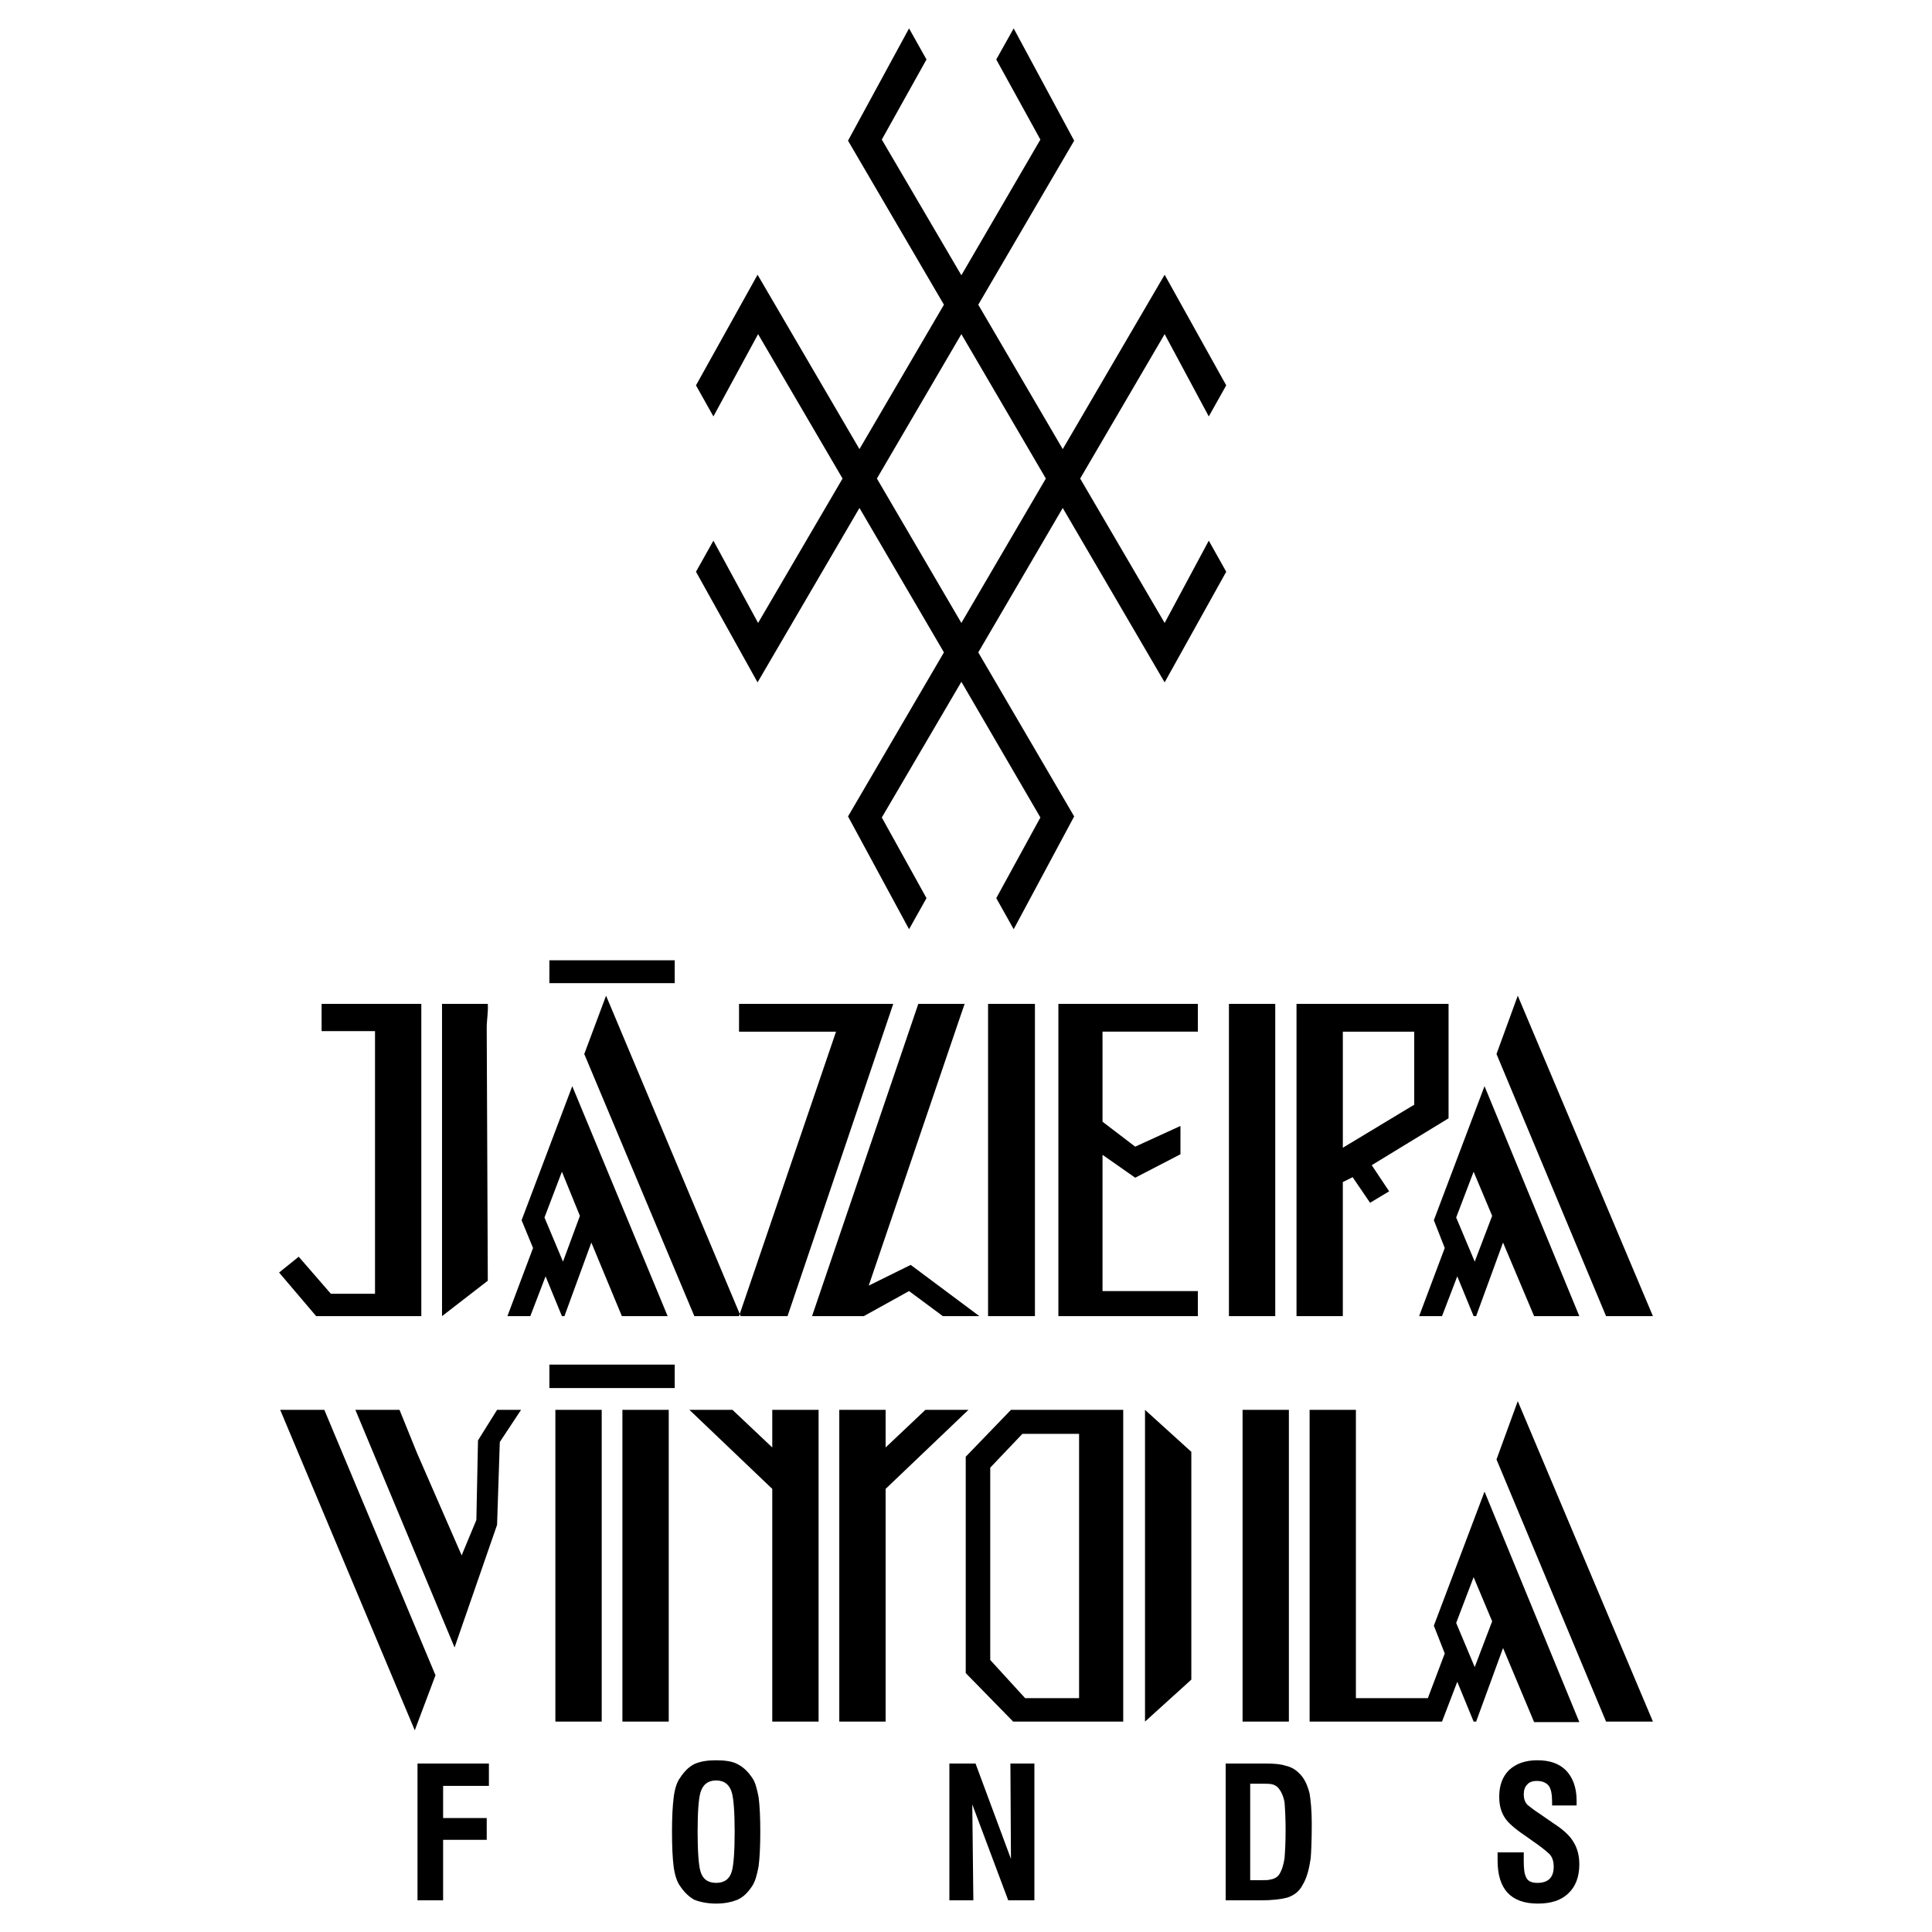
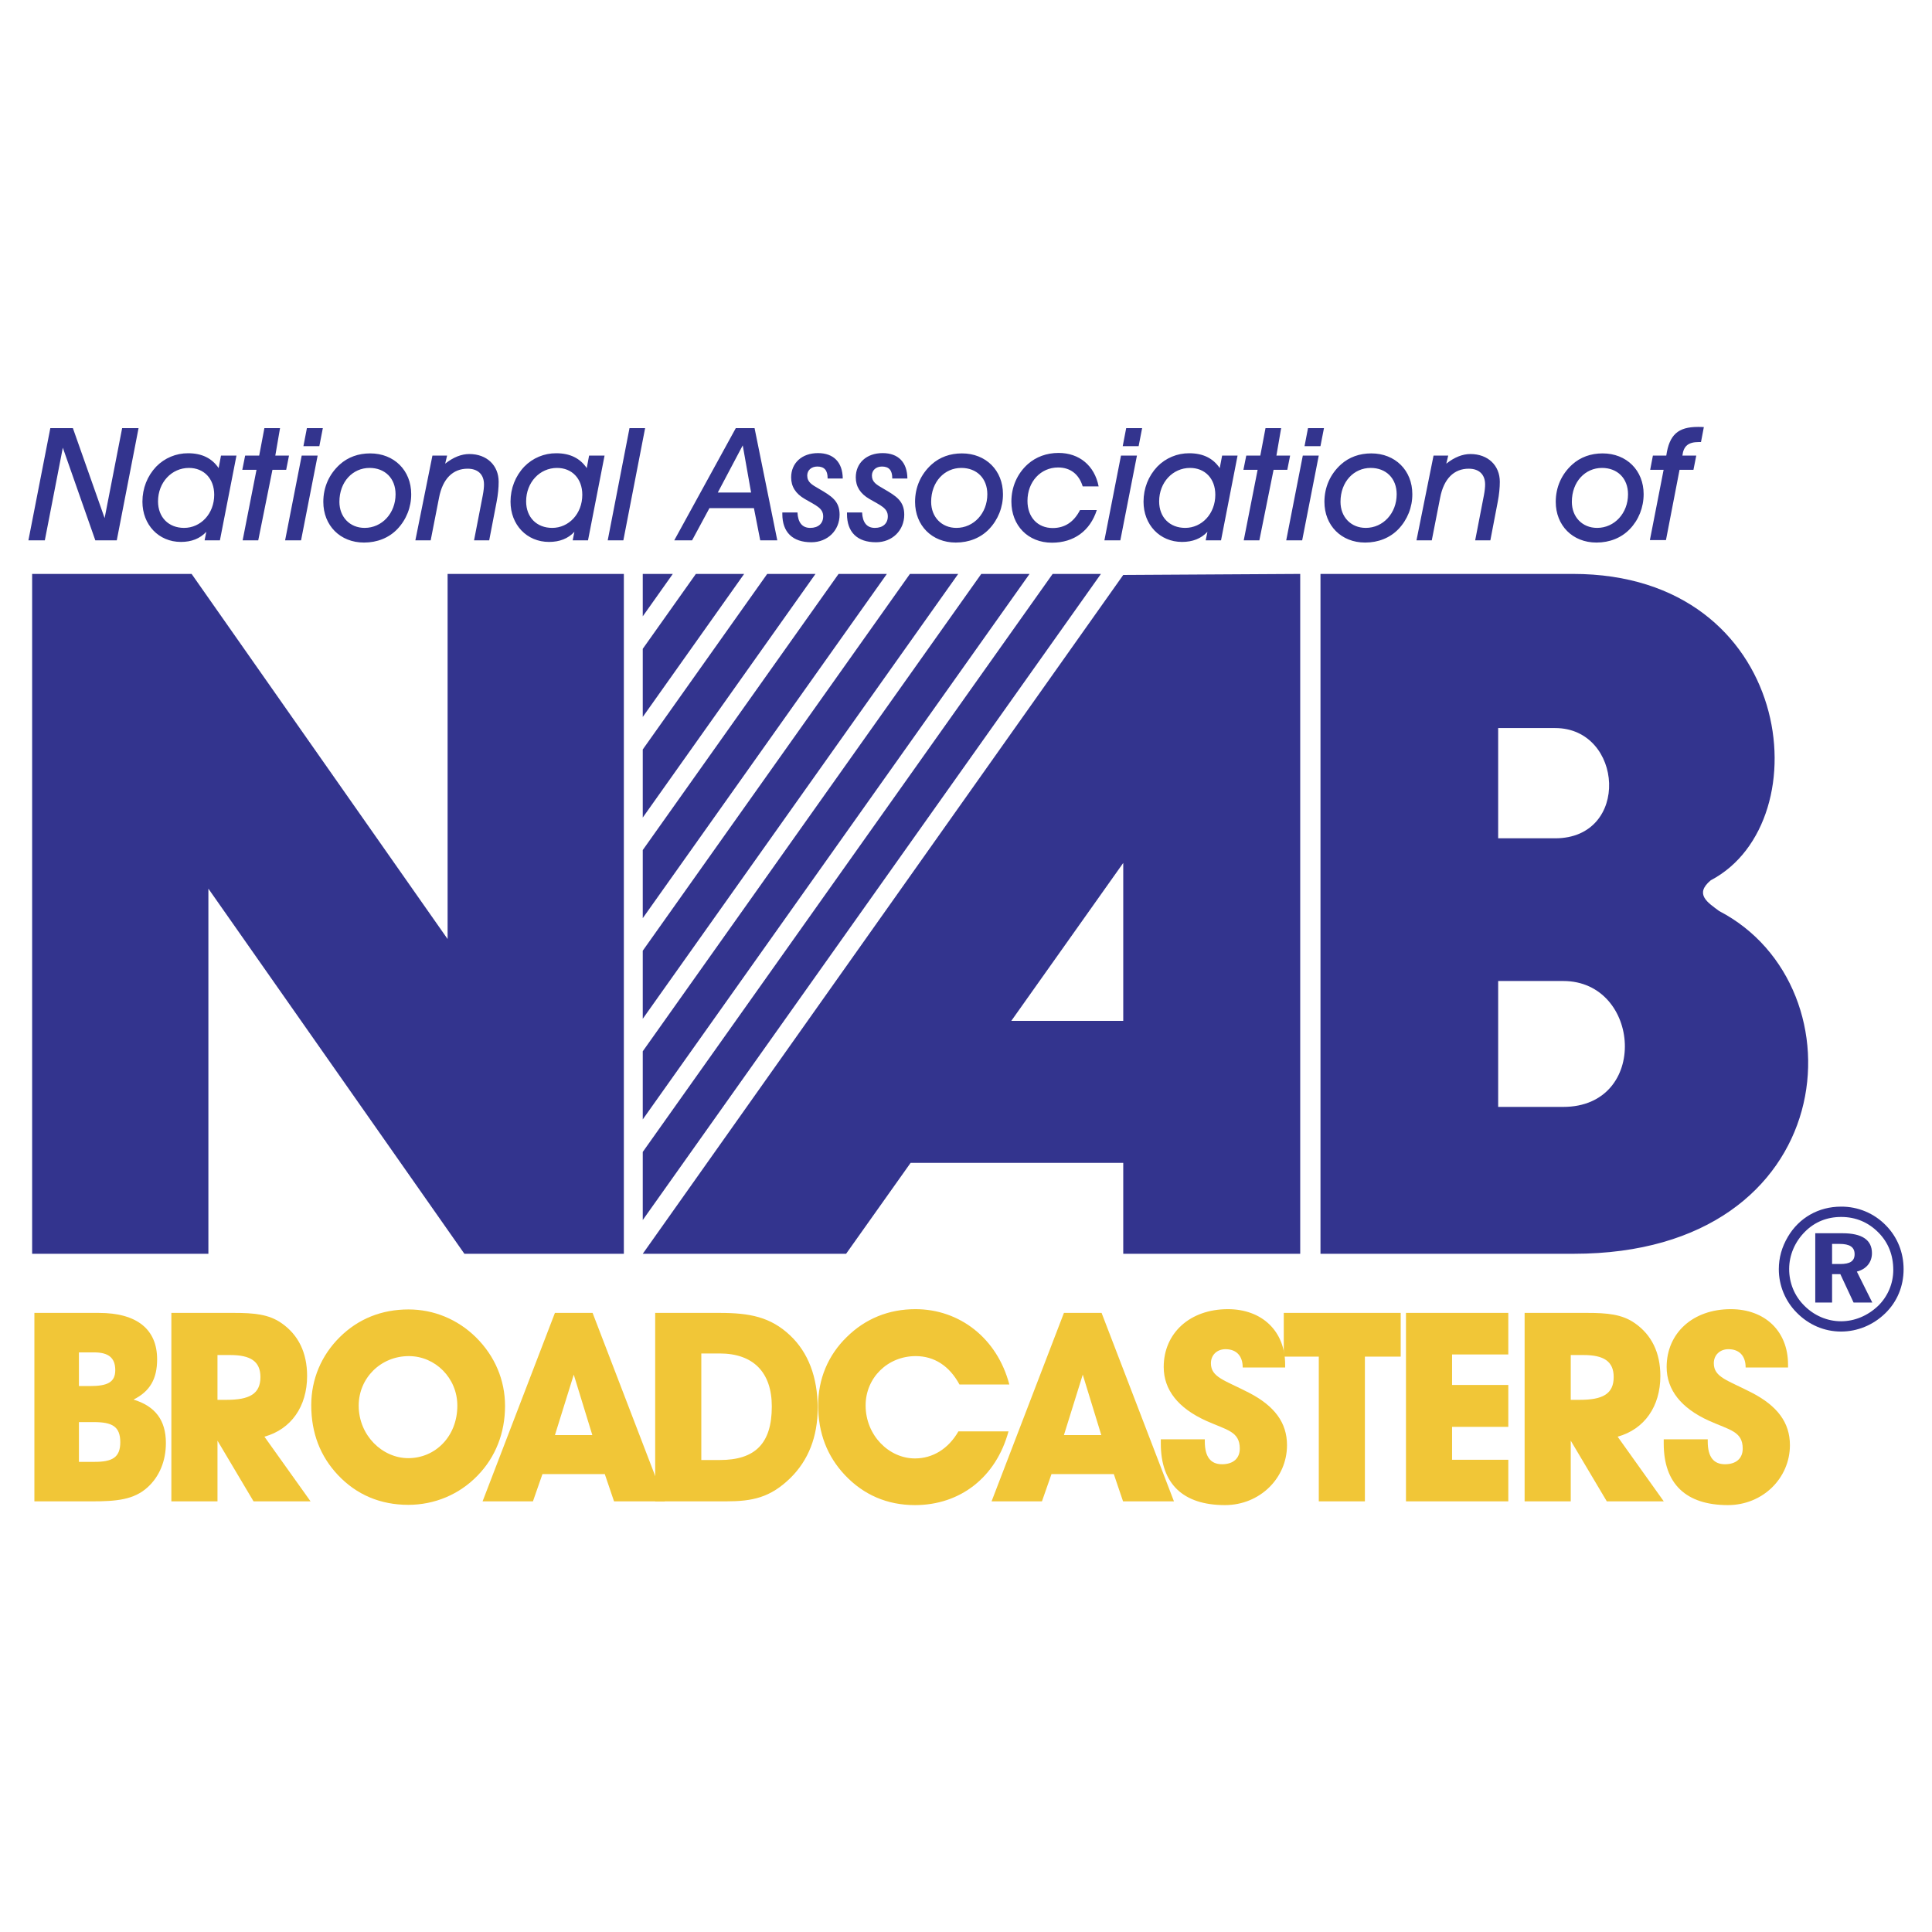
<svg xmlns="http://www.w3.org/2000/svg" width="2500" height="2500" viewBox="0 0 192.756 192.756">
  <g fill-rule="evenodd" clip-rule="evenodd">
    <path fill="#fff" d="M0 0h192.756v192.756H0V0z" />
-     <path d="M60.467 99.342l13.429 31.969h-4.622l-10.982-26.152 2.175-5.817zm-2.61 21.965l-1.686 4.566-1.849-4.402 1.74-4.568 1.795 4.404zm-5.817.435l1.142 2.771-2.556 6.797h2.284l1.522-3.969 1.631 3.969h.271v-.055l2.664-7.285 3.045 7.34h4.567l-9.515-22.943-5.055 13.375zm99.388-22.4l13.484 31.969h-4.676l-10.93-26.152 2.122-5.817zm-2.555 21.965l-1.74 4.566-1.85-4.402 1.74-4.568 1.85 4.404zm-5.818.435l1.088 2.771-2.557 6.797h2.285l1.521-3.969 1.631 3.969h.271v-.055l2.664-7.285 3.1 7.34h4.512l-9.459-22.943-5.056 13.375zM41.383 172.633l-13.429-31.971h4.404l11.091 26.479-2.066 5.492zm.652-72.477v31.154H31.542l-3.697-4.35 1.958-1.576 3.208 3.697h4.404v-26.207h-5.329v-2.719h9.949v.001zm6.525 2.393l.108 25.229-4.567 3.533v-31.154h4.567c.055.816-.108 1.577-.108 2.392zm47.084-.653l-8.971 26.369 4.187-2.066 6.851 5.111h-3.644l-3.371-2.5-4.512 2.5h-5.166l10.602-31.154h4.621l-.597 1.74zm-12.233 1.034h-9.678v-2.773H89.12l-10.548 31.154h-4.839l9.678-28.381zm36.101-2.774v2.773h-9.514v8.971l.055.055 3.207 2.447 4.514-2.066v2.826l-4.514 2.338-3.262-2.283v13.594h9.514v2.5h-13.918v-31.154h13.918v-.001zm-20.932 0h4.676v31.154H98.58v-31.154zm45.943 0v11.418l-7.666 4.676 1.738 2.609-1.902 1.143-1.74-2.555-.979.488v13.375h-4.621v-31.154h15.17zm-21.912 0h4.621v31.154h-4.621v-31.154zm18.487 2.774v7.285l-7.123 4.295v-11.58h7.123zm-29.034 37.732v31.1h-10.982l-4.731-4.838v-21.586l4.512-4.676h11.201zm-70.463 4.295l4.458 10.223 1.468-3.535.163-7.938 1.903-3.045h2.392l-2.12 3.209-.272 8.264-4.241 12.232-9.896-23.705h4.404l1.741 4.295zm66.059-1.902v26.369h-5.383l-3.48-3.807v-19.191l3.209-3.371h5.654zM54.812 95.807h12.505v2.285H54.812v-2.285zm0 40.343h12.505v2.338H54.812v-2.338zm.598 4.512h4.622v31.1H55.41v-31.1zm6.688 0h4.622v31.1h-4.622v-31.1zm61.873 0h4.621v31.1h-4.621v-31.1zm27.457-.869l13.484 31.969h-4.676l-10.93-26.152 2.122-5.817zm-20.77.869h4.621v28.762h7.178l1.686-4.459-1.088-2.771 5.057-13.375 9.459 22.998h-4.512l-3.1-7.395-2.664 7.285v.055h-.271l-1.631-3.969-1.521 3.969H130.66v-31.1h-.002zm18.215 21.096l-1.74 4.566-1.85-4.402 1.74-4.568 1.85 4.404zm-34.635-21.096l4.621 4.188v22.727l-4.621 4.186v-31.101zm-25.88 0h-4.622v31.1h4.622v-23.215l8.264-7.885h-4.295l-3.969 3.752v-3.752zm-11.309 0h4.622v31.1h-4.622v-23.215l-8.264-7.885h4.295l3.969 3.752v-3.752zm30.121-59.208l-9.568-16.365 8.428-14.408 10.166 17.398 6.145-11.037-1.74-3.099-4.404 8.21-8.428-14.408 8.428-14.408 4.404 8.21 1.74-3.1-6.145-11.037-10.166 17.398L97.602 30.4l9.568-16.365-6.035-11.201-1.738 3.1 4.402 7.992-7.883 13.538-7.938-13.538 4.458-7.992-1.74-3.1-6.089 11.201L94.176 30.4l-8.428 14.408L75.582 27.41l-6.144 11.037 1.739 3.1 4.458-8.21 8.427 14.408-8.427 14.408-4.458-8.21-1.739 3.099 6.144 11.037L85.749 50.68l8.428 14.408-9.569 16.365 6.089 11.254 1.74-3.099-4.458-8.047 7.938-13.538 7.883 13.538-4.402 8.047 1.738 3.099 6.034-11.253zM95.916 62.152l-8.427-14.408 8.427-14.408 8.428 14.408-8.428 14.408zM41.655 189.596V175.95h7.123v2.229H44.21v3.207h4.35v2.176h-4.35v6.035h-2.555v-.001zm25.39-6.852c0-1.359.055-2.5.163-3.371.109-.924.326-1.576.652-2.012.435-.652.87-1.086 1.414-1.359.598-.271 1.305-.379 2.175-.379.87 0 1.631.107 2.121.379.544.273 1.033.707 1.468 1.359.326.436.489 1.143.652 1.959.109.869.164 2.012.164 3.424 0 1.414-.054 2.557-.164 3.426-.163.869-.326 1.521-.652 2.012-.435.652-.87 1.088-1.468 1.359-.544.217-1.25.381-2.121.381-.87 0-1.631-.164-2.175-.381-.489-.271-.979-.707-1.414-1.359-.326-.436-.543-1.143-.652-1.957-.108-.871-.163-2.012-.163-3.481zm2.556 0c0 2.012.108 3.316.271 3.916.218.814.761 1.195 1.577 1.195s1.36-.381 1.577-1.195c.163-.6.272-1.904.272-3.916 0-1.957-.109-3.262-.272-3.859-.217-.816-.761-1.25-1.577-1.25-.815 0-1.359.434-1.577 1.25-.163.597-.271 1.847-.271 3.859zm25.119 6.852V175.95h2.61l3.533 9.514-.055-9.514h2.393v13.646h-2.609l-3.588-9.57.107 9.57H94.72zm27.565 0V175.95h4.078c.762 0 1.414.053 1.902.217.49.109.924.326 1.305.707.545.488.871 1.195 1.088 2.066.109.652.217 1.686.217 2.99 0 1.631-.053 2.826-.107 3.479-.164 1.088-.381 1.957-.816 2.664-.326.652-.869 1.033-1.521 1.252-.6.162-1.469.271-2.664.271h-3.482zm2.447-2.012h1.141c.436 0 .707 0 .816-.055.436-.055.707-.217.924-.49.271-.434.436-.924.545-1.631.053-.652.107-1.576.107-2.826 0-1.197-.055-2.121-.107-2.773-.109-.598-.328-1.088-.654-1.467a1.284 1.284 0 0 0-.598-.328c-.271-.053-.598-.053-1.088-.053h-1.086v9.623zm24.684-2.773h2.609v.869c0 .762.055 1.307.271 1.686.164.326.545.49 1.088.49 1.088 0 1.631-.543 1.631-1.631 0-.436-.107-.871-.381-1.197-.217-.217-.598-.543-1.195-.979l-1.305-.924c-.979-.652-1.631-1.25-1.902-1.631-.436-.598-.654-1.305-.654-2.229 0-1.143.328-2.012.98-2.664.705-.652 1.631-.979 2.826-.979 1.25 0 2.176.326 2.881 1.033.654.705 1.033 1.686 1.033 2.99v.488h-2.445v-.381c0-.762-.109-1.25-.326-1.576-.273-.326-.652-.49-1.197-.49-.434 0-.762.109-.979.381-.217.219-.326.545-.326.979 0 .381.109.762.381 1.033.217.164.598.49 1.195.871l1.414.979c.924.598 1.576 1.195 1.904 1.738.434.654.65 1.414.65 2.338 0 1.252-.379 2.23-1.086 2.883-.707.707-1.74 1.033-3.045 1.033-2.719 0-4.023-1.469-4.023-4.295v-.815h.001z" />
+     <path fill="#33348e" d="M5.021 42.716h2.251l3.166 8.974 1.748-8.974h1.638L11.65 53.91H9.51l-3.242-9.242-1.796 9.242H2.834l2.187-11.194zM21.94 53.91h-1.527l.17-.851c-.629.677-1.476 1.009-2.532 1.009-2.22 0-3.841-1.715-3.841-4.013 0-1.34.489-2.565 1.37-3.497a4.413 4.413 0 0 1 3.194-1.337c1.371 0 2.379.503 3.039 1.481l.235-1.247h1.544L21.94 53.91zm-3.088-7.225c-1.732 0-3.085 1.447-3.085 3.337 0 1.59 1.055 2.646 2.599 2.646 1.651 0 3.006-1.403 3.006-3.306 0-1.622-1.039-2.677-2.52-2.677zM25.591 46.874h-1.417l.284-1.418h1.401l.519-2.74h1.561l-.472 2.74h1.366l-.281 1.418h-1.37l-1.417 7.036h-1.557l1.383-7.036zM30.273 44.512l.346-1.796h1.59l-.348 1.796h-1.588zm1.418.944l-1.655 8.454h-1.591l1.655-8.454h1.591zM33.908 46.336c.804-.723 1.842-1.101 3.025-1.101 2.391 0 4.093 1.702 4.093 4.063a5.006 5.006 0 0 1-1.387 3.493c-.833.868-2 1.34-3.323 1.34-2.375 0-4.059-1.702-4.059-4.063 0-1.464.583-2.769 1.651-3.732zm-.046 3.732c0 1.51 1.038 2.6 2.518 2.6 1.732 0 3.086-1.464 3.086-3.354 0-1.59-1.056-2.629-2.596-2.629-1.668 0-3.008 1.37-3.008 3.383zM44.416 46.26c.82-.646 1.621-.961 2.408-.961 1.749 0 2.927 1.135 2.927 2.77 0 .569-.06 1.259-.204 2l-.74 3.841h-1.511l.867-4.471c.094-.486.125-.851.125-1.103 0-.991-.596-1.574-1.635-1.574-1.463 0-2.489.991-2.851 2.898l-.833 4.25h-1.528l1.702-8.454h1.464l-.191.804zM58.666 53.91h-1.528l.171-.851c-.629.677-1.477 1.009-2.532 1.009-2.221 0-3.842-1.715-3.842-4.013 0-1.34.489-2.565 1.371-3.497a4.414 4.414 0 0 1 3.195-1.337c1.37 0 2.379.503 3.039 1.481l.234-1.247h1.543l-1.651 8.455zm-3.089-7.225c-1.732 0-3.085 1.447-3.085 3.337 0 1.59 1.055 2.646 2.6 2.646 1.651 0 3.004-1.403 3.004-3.306 0-1.622-1.039-2.677-2.519-2.677zM62.192 53.91h-1.56l2.173-11.194h1.558L62.192 53.91zM73.41 42.716h1.873l2.267 11.193h-1.701l-.63-3.212h-4.438l-1.732 3.212h-1.778l6.139-11.193zm.693 1.718l-2.489 4.707h3.323l-.834-4.707zM79.563 51.124c.046 1.025.489 1.544 1.276 1.544.801 0 1.29-.442 1.29-1.149 0-.821-.693-1.072-1.826-1.731-.931-.537-1.37-1.247-1.37-2.157 0-1.434 1.069-2.425 2.676-2.425 1.558 0 2.456.914 2.473 2.535h-1.511v-.046c0-.774-.333-1.149-1.025-1.149-.599 0-1.008.375-1.008.895 0 .663.458.915 1.166 1.323 1.243.724 2.063 1.212 2.063 2.583 0 1.574-1.196 2.754-2.82 2.754-1.872 0-2.894-1.005-2.894-2.817v-.157h1.51v-.003zM86.011 51.124c.047 1.025.489 1.544 1.276 1.544.803 0 1.29-.442 1.29-1.149 0-.821-.69-1.072-1.826-1.731-.927-.537-1.37-1.247-1.37-2.157 0-1.434 1.072-2.425 2.677-2.425 1.561 0 2.456.914 2.473 2.535H89.02v-.046c0-.774-.332-1.149-1.025-1.149-.596 0-1.004.375-1.004.895 0 .663.455.915 1.163 1.323 1.246.724 2.063 1.212 2.063 2.583 0 1.574-1.196 2.754-2.817 2.754-1.872 0-2.896-1.005-2.896-2.817v-.157h1.507v-.003zM92.948 46.336c.803-.723 1.842-1.101 3.024-1.101 2.393 0 4.094 1.702 4.094 4.063a5.006 5.006 0 0 1-1.387 3.493c-.834.868-2 1.34-3.323 1.34-2.375 0-4.06-1.702-4.06-4.063 0-1.464.583-2.769 1.652-3.732zm-.047 3.732c0 1.51 1.042 2.6 2.519 2.6 1.732 0 3.086-1.464 3.086-3.354 0-1.59-1.053-2.629-2.597-2.629-1.668 0-3.008 1.37-3.008 3.383zM104.953 54.145c-2.393 0-4.047-1.715-4.047-4.107 0-1.45.582-2.786 1.639-3.731.816-.723 1.873-1.118 3.068-1.118 2.062 0 3.59 1.26 3.998 3.339h-1.59c-.375-1.229-1.242-1.888-2.455-1.888-1.732 0-3.055 1.416-3.055 3.335 0 1.638 1.025 2.707 2.518 2.707 1.199 0 2.111-.596 2.725-1.792h1.672c-.664 2.076-2.285 3.255-4.473 3.255zM112.014 44.512l.346-1.796h1.59l-.348 1.796h-1.588zm1.418.944l-1.656 8.454h-1.59l1.654-8.454h1.592zM121.822 53.91h-1.529l.172-.851c-.629.677-1.477 1.009-2.533 1.009-2.221 0-3.842-1.715-3.842-4.013 0-1.34.49-2.565 1.371-3.497a4.416 4.416 0 0 1 3.195-1.337c1.369 0 2.379.503 3.037 1.481l.238-1.247h1.541l-1.65 8.455zm-3.09-7.225c-1.729 0-3.084 1.447-3.084 3.337 0 1.59 1.055 2.646 2.6 2.646 1.65 0 3.004-1.403 3.004-3.306 0-1.622-1.037-2.677-2.52-2.677zM125.473 46.874h-1.418l.285-1.418h1.4l.52-2.74h1.56l-.472 2.74h1.367l-.281 1.418h-1.37l-1.418 7.036h-1.558l1.385-7.036zM130.154 44.512l.346-1.796h1.592l-.35 1.796h-1.588zm1.418.944l-1.654 8.454h-1.592l1.654-8.454h1.592zM133.789 46.336c.805-.723 1.842-1.101 3.025-1.101 2.391 0 4.094 1.702 4.094 4.063a5.006 5.006 0 0 1-1.387 3.493c-.836.868-2 1.34-3.324 1.34-2.375 0-4.059-1.702-4.059-4.063.001-1.464.583-2.769 1.651-3.732zm-.047 3.732c0 1.51 1.039 2.6 2.52 2.6 1.732 0 3.084-1.464 3.084-3.354 0-1.59-1.055-2.629-2.596-2.629-1.668 0-3.008 1.37-3.008 3.383zM144.297 46.26c.82-.646 1.621-.961 2.408-.961 1.748 0 2.932 1.135 2.932 2.77 0 .569-.064 1.259-.207 2l-.738 3.841h-1.514l.867-4.471c.094-.486.125-.851.125-1.103 0-.991-.596-1.574-1.635-1.574-1.465 0-2.488.991-2.852 2.898l-.834 4.25h-1.527l1.703-8.454h1.463l-.191.804zM156.871 46.336c.805-.723 1.844-1.101 3.021-1.101 2.395 0 4.094 1.702 4.094 4.063 0 1.336-.502 2.583-1.383 3.493-.838.868-2 1.34-3.324 1.34-2.379 0-4.062-1.702-4.062-4.063 0-1.464.584-2.769 1.654-3.732zm-.047 3.732c0 1.51 1.039 2.6 2.52 2.6 1.73 0 3.084-1.464 3.084-3.354 0-1.59-1.055-2.629-2.598-2.629-1.668 0-3.006 1.37-3.006 3.383zM164.639 46.874l.27-1.418h1.336c.301-2.076 1.166-2.863 3.164-2.863.176 0 .379 0 .584.017l-.285 1.494h-.234c-1.025 0-1.51.395-1.621 1.353h1.383l-.281 1.418h-1.387l-1.354 7.007h-1.604l1.369-7.007h-1.34v-.001z" />
+     <path d="M3.431 130.988h6.428c3.835 0 5.817 1.664 5.817 4.629 0 1.955-.713 3.199-2.354 4.02 2.17.66 3.229 2.062 3.229 4.336 0 1.773-.636 3.334-1.826 4.416-1.376 1.246-3.094 1.402-5.58 1.402H3.431v-18.803zm6.005 14.862c1.745 0 2.565-.422 2.565-1.955 0-1.588-.82-2.012-2.646-2.012h-1.48v3.967h1.561zm-.452-7.563c1.722 0 2.516-.369 2.516-1.588 0-1.244-.69-1.771-2.116-1.771H7.875v3.359h1.109zM17.097 149.791v-18.803h6.244c1.982 0 3.49.131 4.76 1.031 1.665 1.162 2.539 2.934 2.539 5.262 0 3.041-1.588 5.316-4.258 6.057l4.603 6.453h-5.688l-3.598-6.055v6.055h-4.602zm5.503-10.129c2.274 0 3.383-.582 3.383-2.273 0-1.561-.978-2.197-3.015-2.197h-1.27v4.471h.902v-.001zM33.912 133.393c1.852-1.826 4.177-2.75 6.85-2.75 2.512 0 4.894.979 6.719 2.777 1.902 1.879 2.907 4.283 2.907 6.85 0 2.699-.951 5.104-2.723 6.93-1.826 1.906-4.312 2.938-6.931 2.938-2.777 0-5.158-1.004-7.008-2.965-1.775-1.875-2.673-4.203-2.673-6.979.001-2.594 1.007-4.975 2.859-6.801zm6.823 12.087c2.7 0 4.894-2.17 4.894-5.238 0-2.75-2.194-4.943-4.84-4.943-2.804 0-5.001 2.193-5.001 4.943-.001 2.965 2.354 5.238 4.947 5.238zM53.171 149.791h-5.024l7.218-18.803h3.758l7.218 18.803h-5.078l-.924-2.723h-6.218l-.95 2.723zm4.074-12.643l-1.879 6.031h3.731l-1.852-6.031z" fill="#f1c637" />
+     <path d="M65.368 149.791v-18.803h6.424c2.991 0 5.078.395 7.038 2.246 1.798 1.693 2.75 4.154 2.75 7.246 0 2.857-.924 5.211-2.723 6.982-2.009 1.957-3.782 2.328-6.428 2.328h-7.061v.001zm11.635-9.469c0-3.385-1.825-5.287-5.211-5.287H69.97v10.631h1.848c3.518 0 5.185-1.639 5.185-5.344zM91.283 150.164c-2.776 0-5.131-1.031-6.983-2.992-1.771-1.875-2.673-4.203-2.673-6.979 0-2.594.981-4.975 2.857-6.801 1.852-1.826 4.181-2.777 6.85-2.777 4.391 0 8.149 2.885 9.366 7.514h-4.975c-1.004-1.852-2.512-2.83-4.365-2.83-2.803 0-4.997 2.166-4.997 4.92 0 2.988 2.328 5.289 4.92 5.289 1.772 0 3.333-.951 4.338-2.699h4.998c-1.244 4.576-4.814 7.355-9.336 7.355zM103.955 149.791h-5.027l7.221-18.803h3.756l7.221 18.803h-5.078l-.924-2.723h-6.217l-.952 2.723zm4.072-12.643l-1.879 6.031h3.729l-1.85-6.031zM120.203 143.602v.211c0 1.535.584 2.275 1.719 2.275 1.111 0 1.771-.58 1.771-1.559 0-1.721-1.295-1.852-3.359-2.777-2.803-1.271-4.23-3.094-4.23-5.369 0-3.359 2.594-5.768 6.402-5.768 3.385 0 5.713 2.172 5.713 5.527v.291h-4.234c0-1.162-.633-1.824-1.717-1.824-.848 0-1.455.582-1.455 1.402 0 1.404 1.375 1.691 3.783 2.934 2.564 1.324 3.809 2.992 3.809 5.24 0 3.277-2.701 5.979-6.191 5.979-4.18 0-6.4-2.117-6.4-6.137v-.426h4.389v.001z" fill="#f1c637" />
+     <path fill="#f1c637" d="M131.576 149.791v-14.439h-3.494v-4.364h11.666v4.364h-3.572v14.439h-4.6zM140.275 149.791v-18.803h10.209v4.149h-5.611v3.041h5.611v4.181h-5.611v3.28h5.611v4.152h-10.209zM152.111 149.791v-18.803h6.24c1.982 0 3.494.131 4.764 1.031 1.664 1.162 2.539 2.934 2.539 5.262 0 3.041-1.588 5.316-4.262 6.057l4.604 6.453h-5.684l-3.598-6.055v6.055h-4.603zm5.5-10.129c2.275 0 3.387-.582 3.387-2.273 0-1.561-.979-2.197-3.014-2.197h-1.27v4.471h.897v-.001zM170.381 143.602v.211c0 1.535.58 2.275 1.719 2.275 1.111 0 1.771-.58 1.771-1.559 0-1.721-1.297-1.852-3.359-2.777-2.805-1.271-4.23-3.094-4.23-5.369 0-3.359 2.592-5.768 6.4-5.768 3.383 0 5.711 2.172 5.711 5.527v.291h-4.23c0-1.162-.637-1.824-1.719-1.824-.848 0-1.457.582-1.457 1.402 0 1.404 1.377 1.691 3.783 2.934 2.564 1.324 3.811 2.992 3.811 5.24 0 3.277-2.699 5.979-6.189 5.979-4.182 0-6.402-2.117-6.402-6.137v-.426h4.391v.001z" />
+     <path fill="#33348e" d="M20.791 125.09H3.206V57.26h15.91l25.541 36.427V57.26h17.585v67.83H46.333L20.791 88.662v36.428zM131.746 57.26h25.191c22.053 0 24.912 24.704 13.748 30.565-1.676 1.396-.279 2.234.838 3.071 14.514 7.538 12.283 34.194-14.516 34.194h-25.262V57.26h.001zm24.215 53.176c8.617 0 7.781-12.561 0-12.561h-6.488v12.561h6.488zm-.805-26.798c7.547 0 6.812-11 0-11h-5.684v11h5.684zM112.066 125.09v-9.07H90.851l-6.435 9.07H64.128l47.938-67.726 17.656-.104v67.83h-17.656zm0-38.993l-11.17 15.757h11.17V86.097zM105.023 57.26l-40.895 57.67v6.793L109.84 57.26h-4.817zM97.902 57.26l-33.774 47.629v6.795l38.591-54.424h-4.817zM90.785 57.26L64.128 94.853v6.792L95.601 57.26h-4.816zM83.666 57.26L64.128 84.81v6.796L88.483 57.26h-4.817zM76.545 57.26L64.128 74.775v6.793L81.362 57.26h-4.817zM69.428 57.26l-5.3 7.473v6.797l10.116-14.27h-4.816zM67.126 57.26h-2.998v4.231l2.998-4.231zM188.156 122.256c1.148 1.166 1.766 2.705 1.766 4.371 0 1.715-.65 3.26-1.836 4.408-1.217 1.182-2.793 1.814-4.404 1.814-1.664 0-3.225-.666-4.424-1.887a6.136 6.136 0 0 1-1.785-4.336c0-1.117.289-2.195.91-3.242 1.115-1.887 3.051-2.998 5.299-2.998a6.17 6.17 0 0 1 4.474 1.87zm-8.074.633c-1.014 1.012-1.578 2.348-1.578 3.721 0 1.369.512 2.656 1.49 3.635.994 1.012 2.314 1.578 3.688 1.578 1.354 0 2.656-.551 3.686-1.525a5 5 0 0 0 1.525-3.584c0-1.494-.498-2.746-1.473-3.736-1.012-1.033-2.281-1.562-3.721-1.562-1.408-.002-2.644.494-3.617 1.473zm3.736.152c1.971 0 2.947.672 2.947 1.99 0 .908-.564 1.596-1.506 1.836l1.539 3.086h-1.867l-1.32-2.832h-.824v2.832h-1.678v-6.912h2.709zm-1.031 3.07h.824c.961 0 1.424-.291 1.424-.977 0-.719-.496-1.029-1.508-1.029h-.74v2.006z" />
  </g>
</svg>
